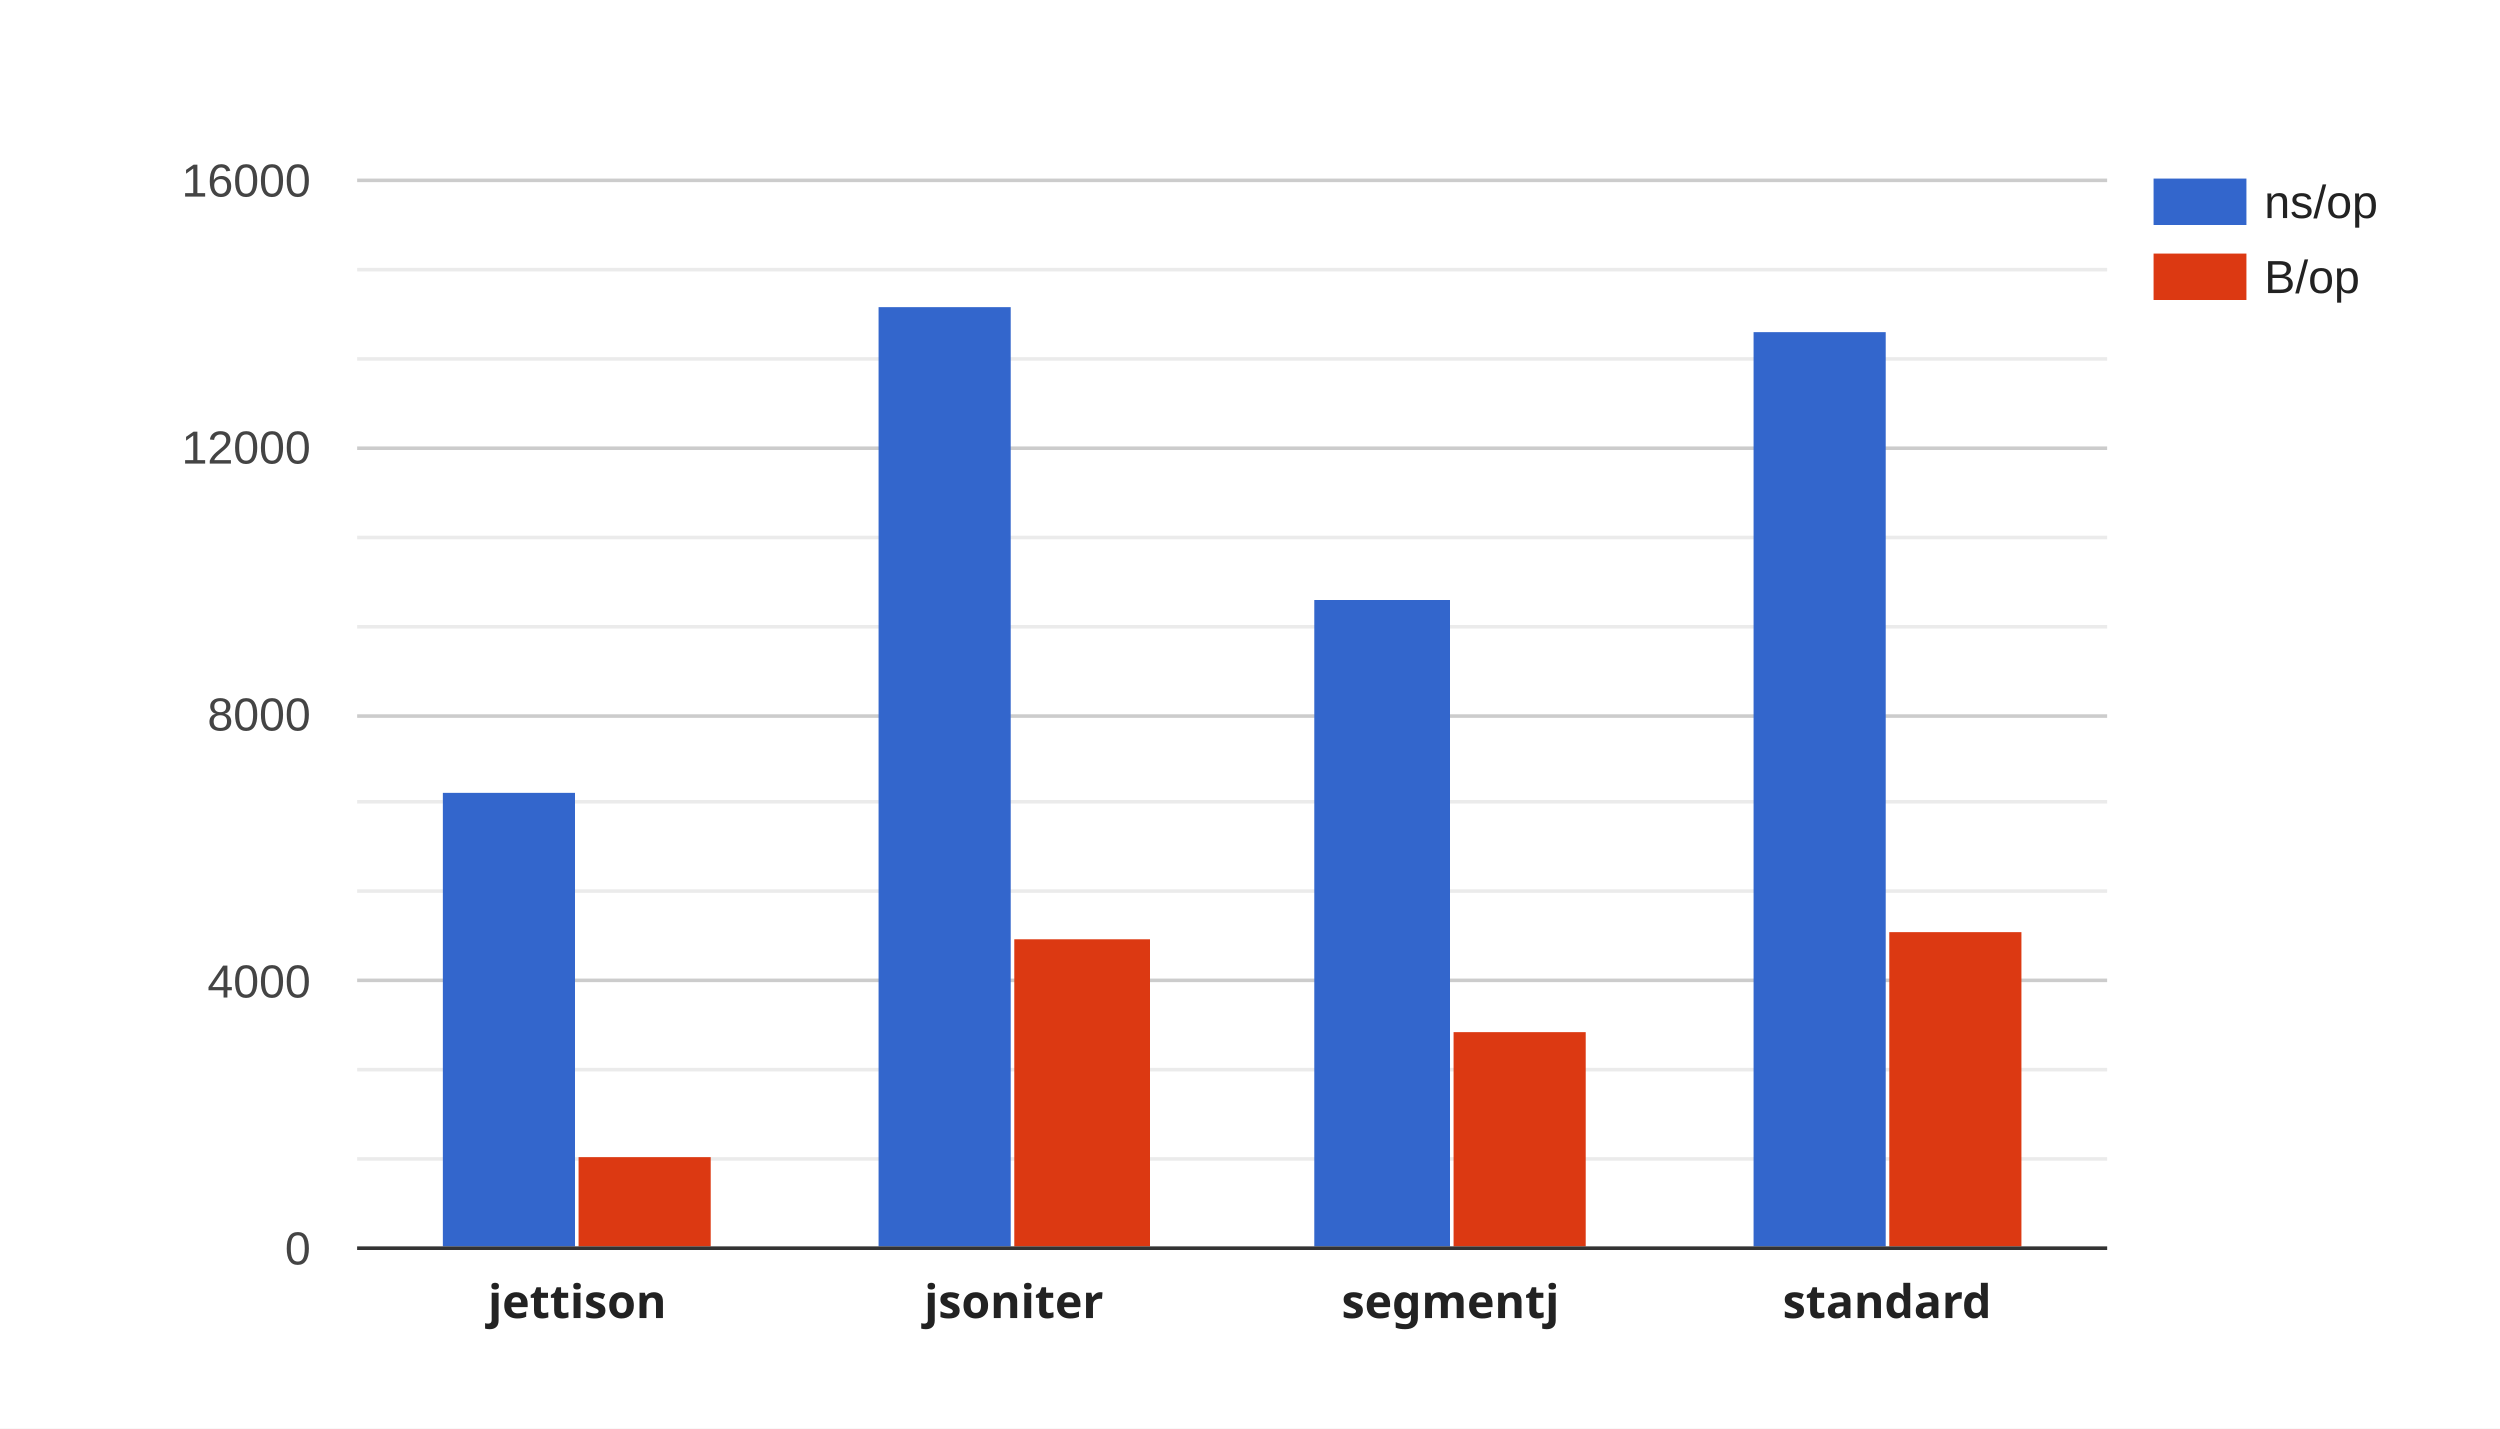
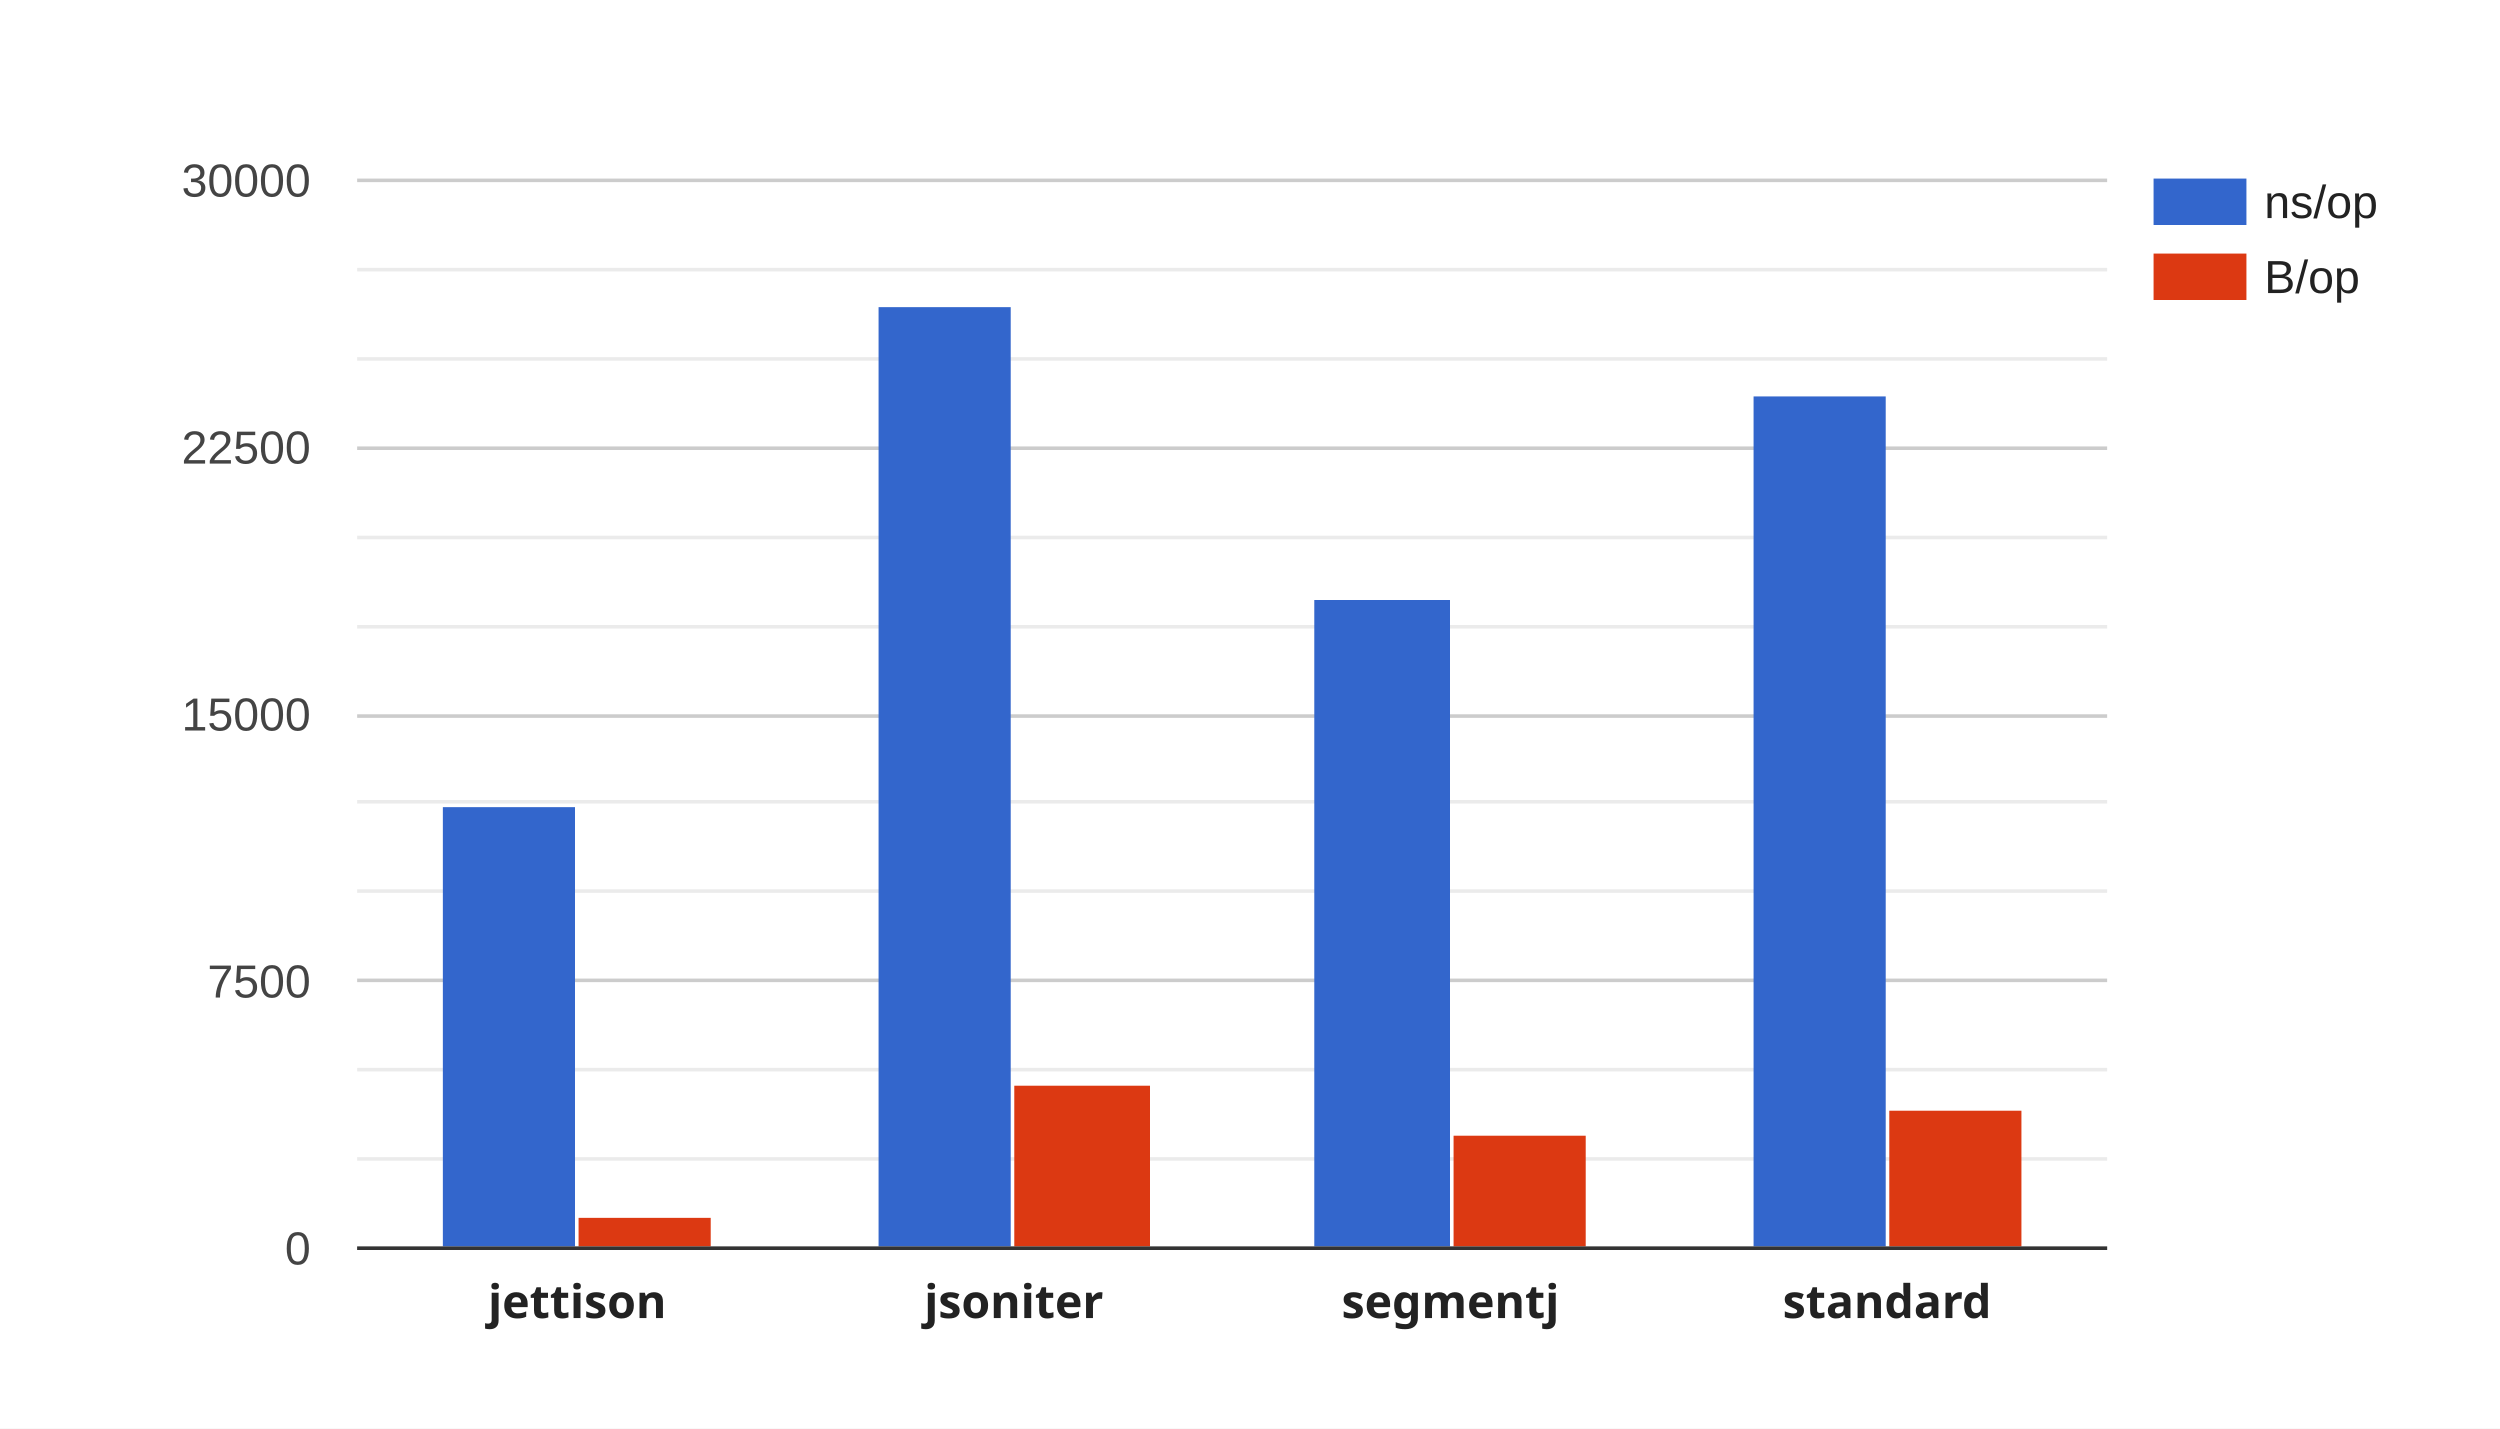
<svg xmlns="http://www.w3.org/2000/svg" width="700" height="400">
  <path fill="#fff" d="M0 0h700v400H0z" />
  <path fill="none" d="M603 50h84v34h-84z" />
  <path fill="none" d="M603 50h84v13h-84z" />
  <text x="634" y="61.05" fill="#222" stroke-width="0" font-family="Arial" font-size="13">ns/op</text>
  <path fill="#36c" d="M603 50h26v13h-26z" />
  <g>
    <path fill="none" d="M603 71h84v13h-84z" />
    <text x="634" y="82.05" fill="#222" stroke-width="0" font-family="Arial" font-size="13">B/op</text>
    <path fill="#dc3912" d="M603 71h26v13h-26z" />
  </g>
  <g>
    <path fill="none" d="M100 50h490v300H100z" />
    <g>
      <path fill="#ccc" d="M100 349h490v1H100zM100 274h490v1H100zM100 200h490v1H100zM100 125h490v1H100zM100 50h490v1H100z" />
      <path fill="#ebebeb" d="M100 324h490v1H100zM100 299h490v1H100zM100 249h490v1H100zM100 224h490v1H100zM100 175h490v1H100zM100 150h490v1H100zM100 100h490v1H100zM100 75h490v1H100z" />
      <g>
-         <path fill="#36c" d="M124 222h37v127h-37zM246 86h37v263h-37zM368 168h38v181h-38zM491 93h37v256h-37z" />
-         <path fill="#dc3912" d="M162 324h37v25h-37zM284 263h38v86h-38zM407 289h37v60h-37zM529 261h37v88h-37z" />
+         <path fill="#36c" d="M124 226h37v123h-37zM246 86h37v263h-37zM368 168h38v181h-38zM491 111h37v238h-37z" />
+         <path fill="#dc3912" d="M162 341h37v8h-37zM284 304h38v45h-38zM407 318h37v31h-37zM529 311h37v38h-37z" />
      </g>
      <g>
        <path fill="#333" d="M100 349h490v1H100z" />
      </g>
    </g>
    <text x="161.625" y="369.05" fill="#222" stroke-width="0" font-family="Input" font-size="13" font-weight="bold" text-anchor="middle">jettison</text>
    <text x="283.875" y="369.05" fill="#222" stroke-width="0" font-family="Input" font-size="13" font-weight="bold" text-anchor="middle">jsoniter</text>
    <text x="406.125" y="369.05" fill="#222" stroke-width="0" font-family="Input" font-size="13" font-weight="bold" text-anchor="middle">segmentj</text>
    <text x="528.375" y="369.05" fill="#222" stroke-width="0" font-family="Input" font-size="13" font-weight="bold" text-anchor="middle">standard</text>
    <text x="87" y="354.05" fill="#444" stroke-width="0" font-family="Arial" font-size="13" text-anchor="end">0</text>
-     <text x="87" y="279.3" fill="#444" stroke-width="0" font-family="Arial" font-size="13" text-anchor="end">4000</text>
-     <text x="87" y="204.55" fill="#444" stroke-width="0" font-family="Arial" font-size="13" text-anchor="end">8000</text>
-     <text x="87" y="129.8" fill="#444" stroke-width="0" font-family="Arial" font-size="13" text-anchor="end">12000</text>
-     <text x="87" y="55.05" fill="#444" stroke-width="0" font-family="Arial" font-size="13" text-anchor="end">16000</text>
+     <text x="87" y="279.3" fill="#444" stroke-width="0" font-family="Arial" font-size="13" text-anchor="end">7500</text>
+     <text x="87" y="204.55" fill="#444" stroke-width="0" font-family="Arial" font-size="13" text-anchor="end">15000</text>
+     <text x="87" y="129.8" fill="#444" stroke-width="0" font-family="Arial" font-size="13" text-anchor="end">22500</text>
+     <text x="87" y="55.05" fill="#444" stroke-width="0" font-family="Arial" font-size="13" text-anchor="end">30000</text>
  </g>
</svg>
